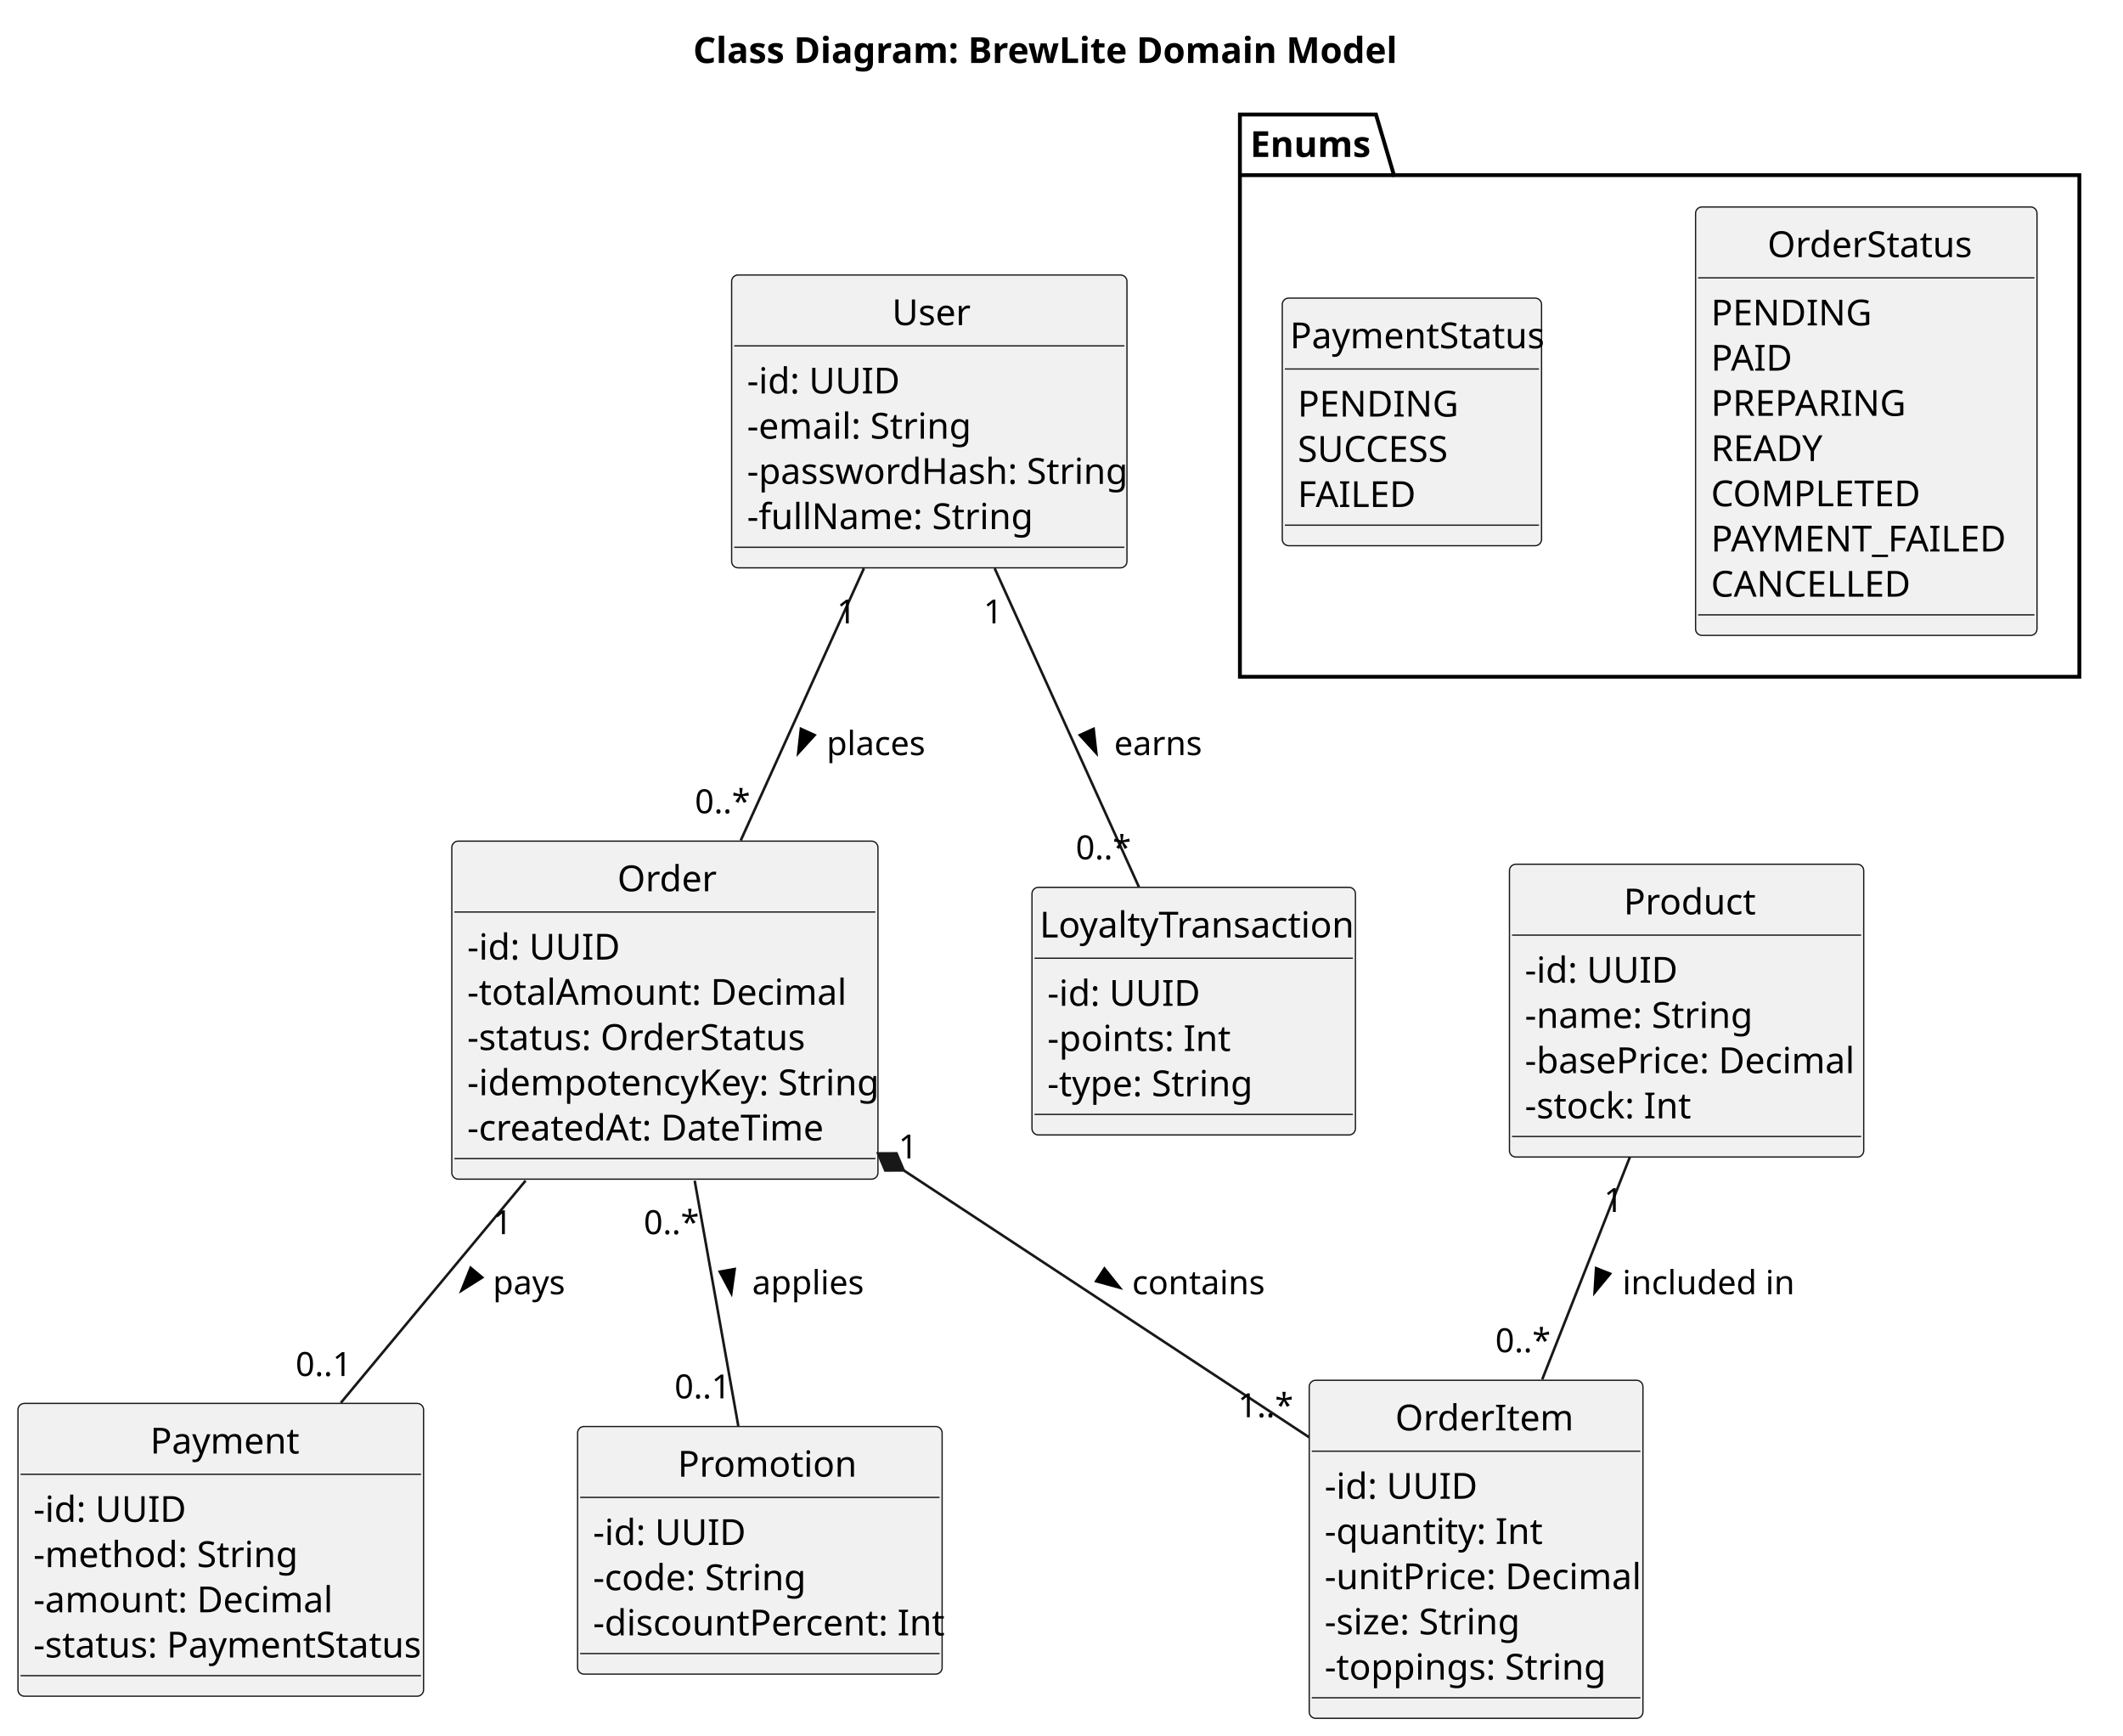
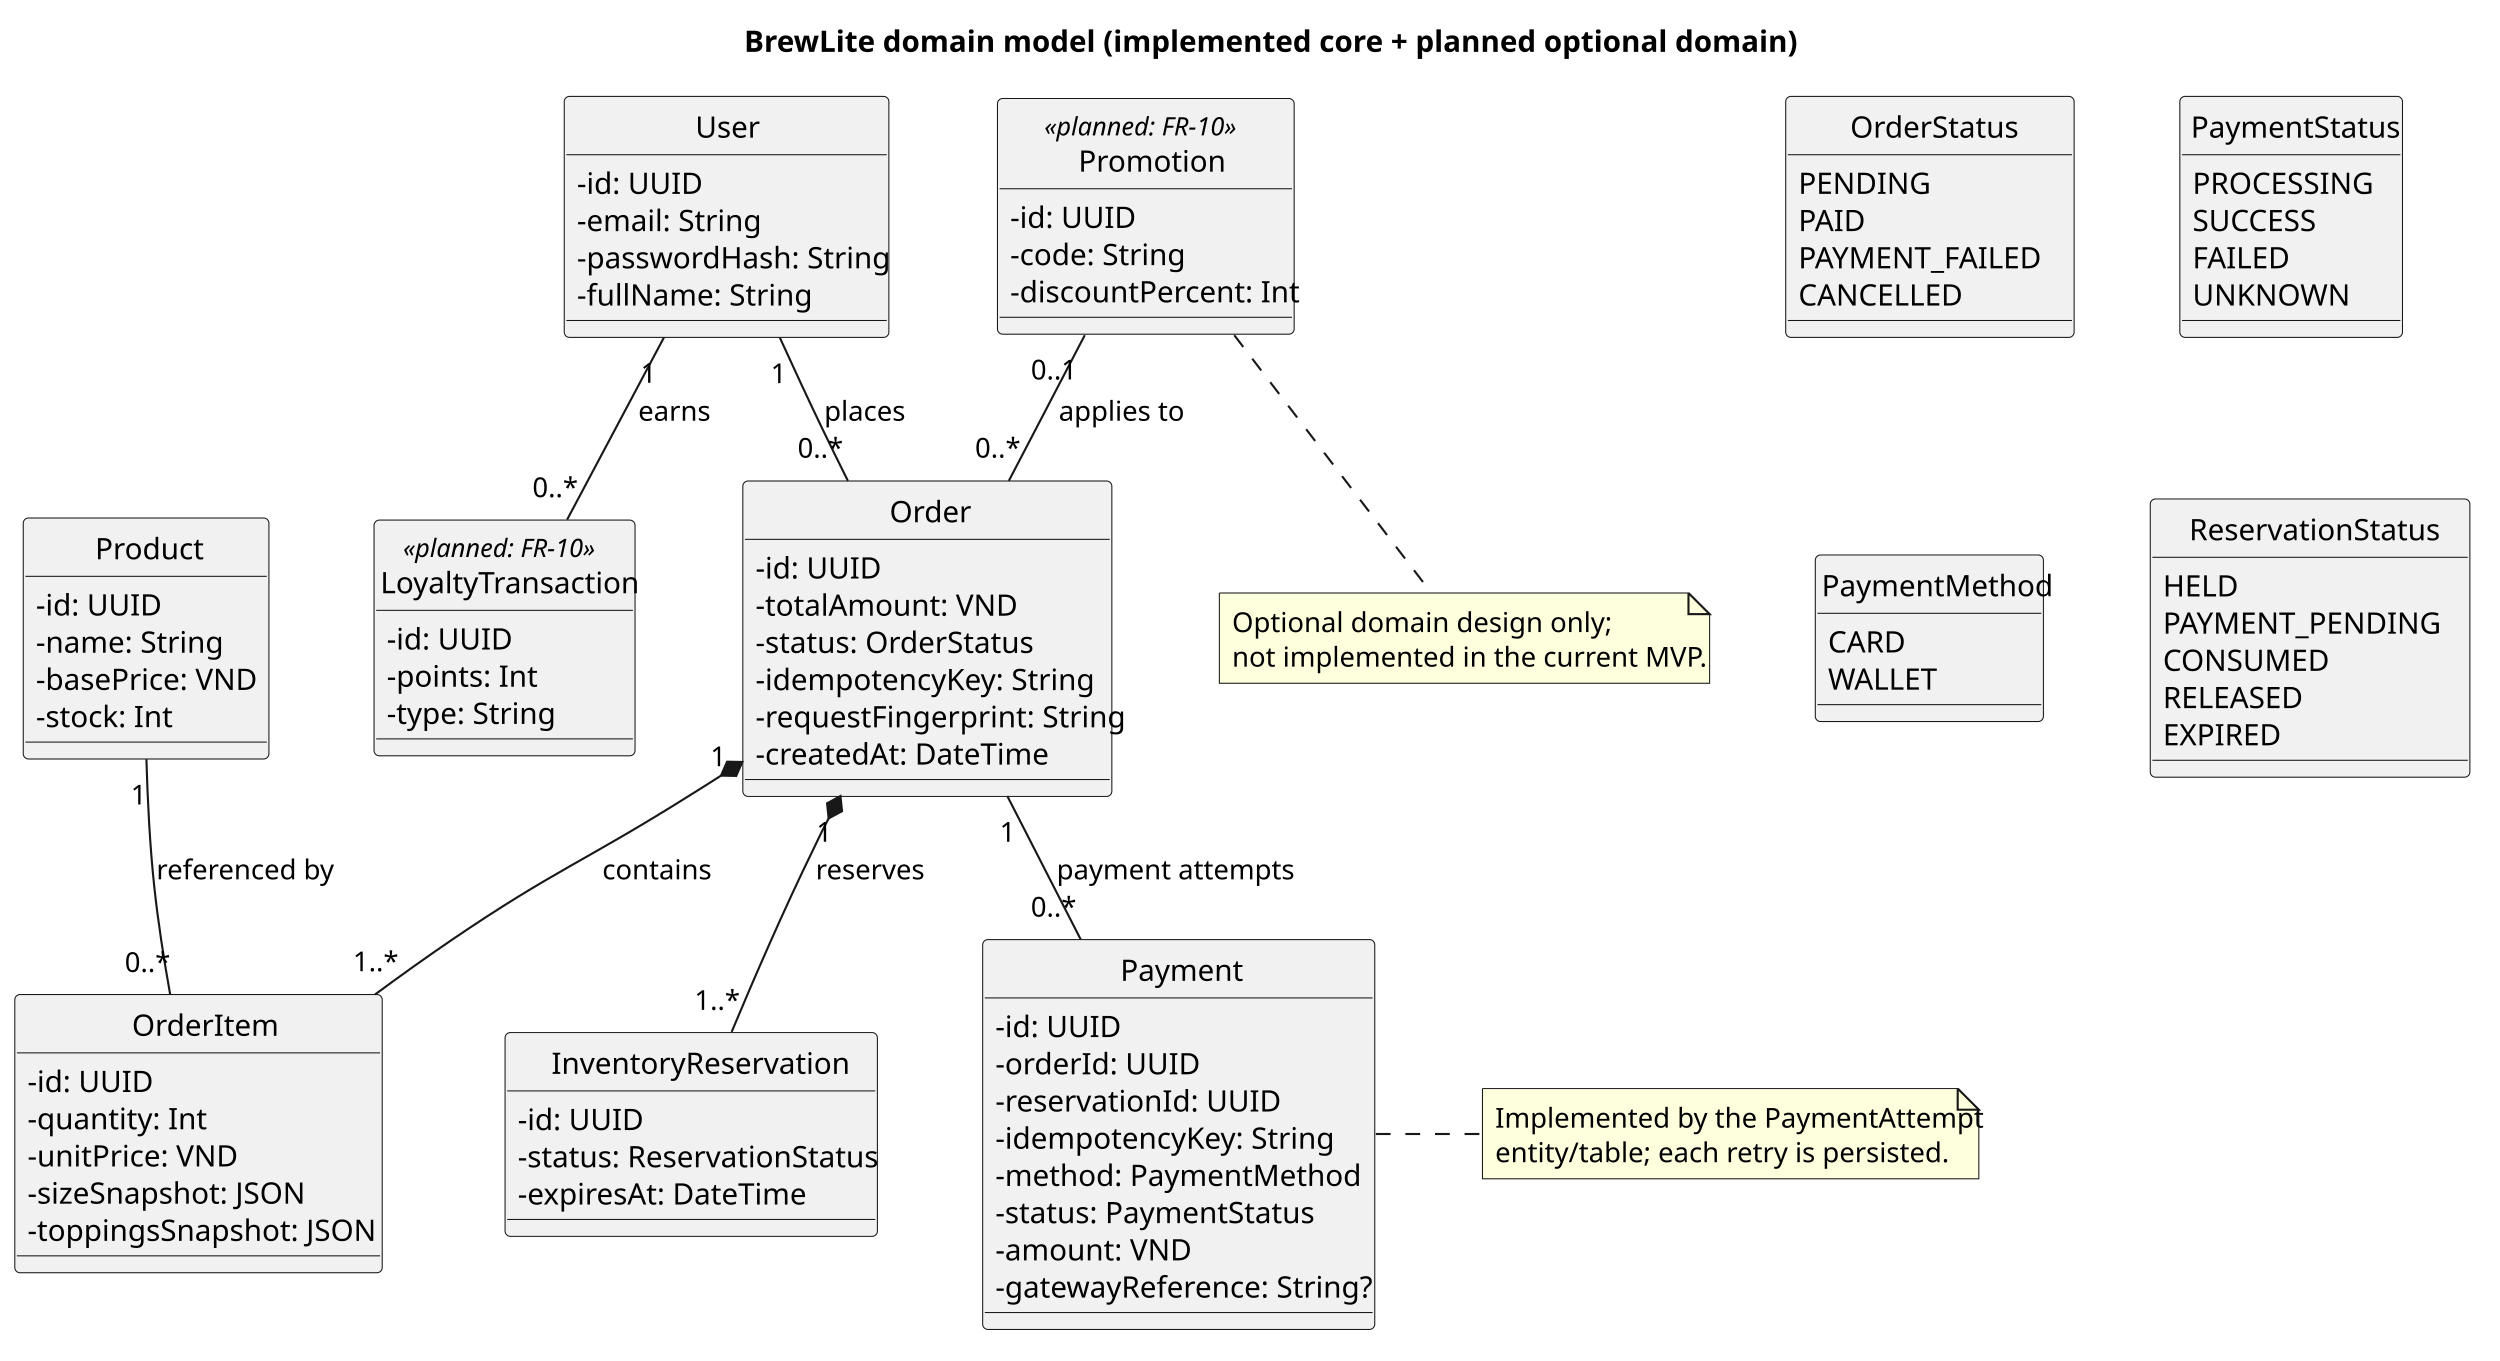
- <svg xmlns="http://www.w3.org/2000/svg" contentStyleType="text/css" height="676px" preserveAspectRatio="none" style="width:827px;height:676px;background:#FFFFFF;" version="1.1" viewBox="0 0 827 676" width="827px" zoomAndPan="magnify">
+ <svg xmlns="http://www.w3.org/2000/svg" version="1.1" data-diagram-type="CLASS" style="width:1183px;height:644px;background:#FFFFFF;" width="1183px" height="644px" viewBox="0 0 1183 644" zoomAndPan="magnify" preserveAspectRatio="none" contentStyleType="text/css">
  <defs />
-   <g>
-     <text fill="#000000" font-family="sans-serif" font-size="14" font-weight="bold" lengthAdjust="spacing" textLength="273" x="270" y="24.533">Class Diagram: BrewLite Domain Model</text>
-     <g id="cluster_Enums">
-       <polygon fill="none" points="483,44.609,536,44.609,543,68.219,810,68.219,810,263.609,483,263.609,483,44.609" style="stroke:#000000;stroke-width:1.5;" />
-       <line style="stroke:#000000;stroke-width:1.5;" x1="483" x2="543" y1="68.219" y2="68.219" />
-       <text fill="#000000" font-family="sans-serif" font-size="14" font-weight="bold" lengthAdjust="spacing" textLength="47" x="487" y="61.143">Enums</text>
+   <g font-family="sans-serif" lengthAdjust="spacing">
+     <g class="title" data-source-line="6">
+       <text x="352.097" y="24.533" fill="#000" font-size="14" textLength="472.555" font-weight="700">BrewLite domain model (implemented core + planned optional domain)</text>
    </g>
-     <g id="elem_OrderStatus">
-       <rect codeLine="9" fill="#F1F1F1" height="166.875" id="OrderStatus" rx="2.5" ry="2.5" style="stroke:#181818;stroke-width:0.5;" width="133" x="660.5" y="80.609" />
-       <text fill="#000000" font-family="sans-serif" font-size="14" lengthAdjust="spacing" textLength="77" x="688.5" y="100.143">OrderStatus</text>
-       <line style="stroke:#181818;stroke-width:0.5;" x1="661.5" x2="792.5" y1="108.219" y2="108.219" />
-       <text fill="#000000" font-family="sans-serif" font-size="14" lengthAdjust="spacing" textLength="60" x="666.5" y="126.752">PENDING</text>
-       <text fill="#000000" font-family="sans-serif" font-size="14" lengthAdjust="spacing" textLength="31" x="666.5" y="144.361">PAID</text>
-       <text fill="#000000" font-family="sans-serif" font-size="14" lengthAdjust="spacing" textLength="79" x="666.5" y="161.971">PREPARING</text>
-       <text fill="#000000" font-family="sans-serif" font-size="14" lengthAdjust="spacing" textLength="47" x="666.5" y="179.58">READY</text>
-       <text fill="#000000" font-family="sans-serif" font-size="14" lengthAdjust="spacing" textLength="86" x="666.5" y="197.19">COMPLETED</text>
-       <text fill="#000000" font-family="sans-serif" font-size="14" lengthAdjust="spacing" textLength="121" x="666.5" y="214.799">PAYMENT_FAILED</text>
-       <text fill="#000000" font-family="sans-serif" font-size="14" lengthAdjust="spacing" textLength="82" x="666.5" y="232.408">CANCELLED</text>
-       <line style="stroke:#181818;stroke-width:0.5;" x1="661.5" x2="792.5" y1="239.484" y2="239.484" />
+     <g class="entity" data-qualified-name="OrderStatus" id="ent0001" data-source-line="8">
+       <rect x="845" y="45.609" width="136.476" height="114.047" fill="#F1F1F1" style="stroke:#181818;stroke-width:0.5;" rx="2.5" ry="2.5" />
+       <text x="875.5" y="65.143" fill="#000" font-size="14" textLength="75.476">OrderStatus</text>
+       <line x1="846" y1="73.219" x2="980.476" y2="73.219" style="stroke:#181818;stroke-width:0.5;" />
+       <text x="851" y="91.752" fill="#000" font-size="14" textLength="63.786">PENDING</text>
+       <text x="851" y="109.361" fill="#000" font-size="14" textLength="32.676">PAID</text>
+       <text x="851" y="126.971" fill="#000" font-size="14" textLength="124.476">PAYMENT_FAILED</text>
+       <text x="851" y="144.58" fill="#000" font-size="14" textLength="84.027">CANCELLED</text>
+       <line x1="846" y1="151.656" x2="980.476" y2="151.656" style="stroke:#181818;stroke-width:0.5;" />
    </g>
-     <g id="elem_PaymentStatus">
-       <rect codeLine="19" fill="#F1F1F1" height="96.438" id="PaymentStatus" rx="2.5" ry="2.5" style="stroke:#181818;stroke-width:0.5;" width="101" x="499.5" y="116.109" />
-       <text fill="#000000" font-family="sans-serif" font-size="14" lengthAdjust="spacing" textLength="95" x="502.5" y="135.643">PaymentStatus</text>
-       <line style="stroke:#181818;stroke-width:0.5;" x1="500.5" x2="599.5" y1="143.719" y2="143.719" />
-       <text fill="#000000" font-family="sans-serif" font-size="14" lengthAdjust="spacing" textLength="60" x="505.5" y="162.252">PENDING</text>
-       <text fill="#000000" font-family="sans-serif" font-size="14" lengthAdjust="spacing" textLength="65" x="505.5" y="179.861">SUCCESS</text>
-       <text fill="#000000" font-family="sans-serif" font-size="14" lengthAdjust="spacing" textLength="48" x="505.5" y="197.471">FAILED</text>
-       <line style="stroke:#181818;stroke-width:0.5;" x1="500.5" x2="599.5" y1="204.547" y2="204.547" />
+     <g class="entity" data-qualified-name="PaymentStatus" id="ent0002" data-source-line="15">
+       <rect x="1031.5" y="45.609" width="105.352" height="114.047" fill="#F1F1F1" style="stroke:#181818;stroke-width:0.5;" rx="2.5" ry="2.5" />
+       <text x="1036.707" y="65.143" fill="#000" font-size="14" textLength="94.938">PaymentStatus</text>
+       <line x1="1032.5" y1="73.219" x2="1135.852" y2="73.219" style="stroke:#181818;stroke-width:0.5;" />
+       <text x="1037.5" y="91.752" fill="#000" font-size="14" textLength="93.352">PROCESSING</text>
+       <text x="1037.5" y="109.361" fill="#000" font-size="14" textLength="67.683">SUCCESS</text>
+       <text x="1037.5" y="126.971" fill="#000" font-size="14" textLength="49.014">FAILED</text>
+       <text x="1037.5" y="144.58" fill="#000" font-size="14" textLength="73.883">UNKNOWN</text>
+       <line x1="1032.5" y1="151.656" x2="1135.852" y2="151.656" style="stroke:#181818;stroke-width:0.5;" />
    </g>
-     <g id="elem_User">
-       <rect codeLine="26" fill="#F1F1F1" height="114.047" id="User" rx="2.5" ry="2.5" style="stroke:#181818;stroke-width:0.5;" width="154" x="285" y="107.109" />
-       <text fill="#000000" font-family="sans-serif" font-size="14" lengthAdjust="spacing" textLength="29" x="347.5" y="126.643">User</text>
-       <line style="stroke:#181818;stroke-width:0.5;" x1="286" x2="438" y1="134.719" y2="134.719" />
-       <text fill="#000000" font-family="sans-serif" font-size="14" lengthAdjust="spacing" textLength="55" x="291" y="153.252">-id: UUID</text>
-       <text fill="#000000" font-family="sans-serif" font-size="14" lengthAdjust="spacing" textLength="83" x="291" y="170.861">-email: String</text>
-       <text fill="#000000" font-family="sans-serif" font-size="14" lengthAdjust="spacing" textLength="142" x="291" y="188.471">-passwordHash: String</text>
-       <text fill="#000000" font-family="sans-serif" font-size="14" lengthAdjust="spacing" textLength="104" x="291" y="206.08">-fullName: String</text>
-       <line style="stroke:#181818;stroke-width:0.5;" x1="286" x2="438" y1="213.156" y2="213.156" />
+     <g class="entity" data-qualified-name="PaymentMethod" id="ent0003" data-source-line="22">
+       <rect x="859" y="262.609" width="107.944" height="78.828" fill="#F1F1F1" style="stroke:#181818;stroke-width:0.5;" rx="2.5" ry="2.5" />
+       <text x="862" y="282.143" fill="#000" font-size="14" textLength="101.944">PaymentMethod</text>
+       <line x1="860" y1="290.219" x2="965.944" y2="290.219" style="stroke:#181818;stroke-width:0.5;" />
+       <text x="865" y="308.752" fill="#000" font-size="14" textLength="39.669">CARD</text>
+       <text x="865" y="326.361" fill="#000" font-size="14" textLength="56.014">WALLET</text>
+       <line x1="860" y1="333.438" x2="965.944" y2="333.438" style="stroke:#181818;stroke-width:0.5;" />
    </g>
-     <g id="elem_Product">
-       <rect codeLine="33" fill="#F1F1F1" height="114.047" id="Product" rx="2.5" ry="2.5" style="stroke:#181818;stroke-width:0.5;" width="138" x="588" y="336.609" />
-       <text fill="#000000" font-family="sans-serif" font-size="14" lengthAdjust="spacing" textLength="49" x="632.5" y="356.143">Product</text>
-       <line style="stroke:#181818;stroke-width:0.5;" x1="589" x2="725" y1="364.219" y2="364.219" />
-       <text fill="#000000" font-family="sans-serif" font-size="14" lengthAdjust="spacing" textLength="55" x="594" y="382.752">-id: UUID</text>
-       <text fill="#000000" font-family="sans-serif" font-size="14" lengthAdjust="spacing" textLength="85" x="594" y="400.361">-name: String</text>
-       <text fill="#000000" font-family="sans-serif" font-size="14" lengthAdjust="spacing" textLength="126" x="594" y="417.971">-basePrice: Decimal</text>
-       <text fill="#000000" font-family="sans-serif" font-size="14" lengthAdjust="spacing" textLength="61" x="594" y="435.58">-stock: Int</text>
-       <line style="stroke:#181818;stroke-width:0.5;" x1="589" x2="725" y1="442.656" y2="442.656" />
+     <g class="entity" data-qualified-name="ReservationStatus" id="ent0004" data-source-line="27">
+       <rect x="1017.5" y="236.109" width="151.248" height="131.656" fill="#F1F1F1" style="stroke:#181818;stroke-width:0.5;" rx="2.5" ry="2.5" />
+       <text x="1035.928" y="255.643" fill="#000" font-size="14" textLength="114.393">ReservationStatus</text>
+       <line x1="1018.5" y1="263.719" x2="1167.748" y2="263.719" style="stroke:#181818;stroke-width:0.5;" />
+       <text x="1023.5" y="282.252" fill="#000" font-size="14" textLength="37.345">HELD</text>
+       <text x="1023.5" y="299.861" fill="#000" font-size="14" textLength="139.248">PAYMENT_PENDING</text>
+       <text x="1023.5" y="317.471" fill="#000" font-size="14" textLength="81.669">CONSUMED</text>
+       <text x="1023.5" y="335.08" fill="#000" font-size="14" textLength="74.696">RELEASED</text>
+       <text x="1023.5" y="352.689" fill="#000" font-size="14" textLength="61.462">EXPIRED</text>
+       <line x1="1018.5" y1="359.766" x2="1167.748" y2="359.766" style="stroke:#181818;stroke-width:0.5;" />
    </g>
-     <g id="elem_Order">
-       <rect codeLine="40" fill="#F1F1F1" height="131.656" id="Order" rx="2.5" ry="2.5" style="stroke:#181818;stroke-width:0.5;" width="166" x="176" y="327.609" />
-       <text fill="#000000" font-family="sans-serif" font-size="14" lengthAdjust="spacing" textLength="37" x="240.5" y="347.143">Order</text>
-       <line style="stroke:#181818;stroke-width:0.5;" x1="177" x2="341" y1="355.219" y2="355.219" />
-       <text fill="#000000" font-family="sans-serif" font-size="14" lengthAdjust="spacing" textLength="55" x="182" y="373.752">-id: UUID</text>
-       <text fill="#000000" font-family="sans-serif" font-size="14" lengthAdjust="spacing" textLength="138" x="182" y="391.361">-totalAmount: Decimal</text>
-       <text fill="#000000" font-family="sans-serif" font-size="14" lengthAdjust="spacing" textLength="128" x="182" y="408.971">-status: OrderStatus</text>
-       <text fill="#000000" font-family="sans-serif" font-size="14" lengthAdjust="spacing" textLength="154" x="182" y="426.58">-idempotencyKey: String</text>
-       <text fill="#000000" font-family="sans-serif" font-size="14" lengthAdjust="spacing" textLength="135" x="182" y="444.19">-createdAt: DateTime</text>
-       <line style="stroke:#181818;stroke-width:0.5;" x1="177" x2="341" y1="451.266" y2="451.266" />
+     <g class="entity" data-qualified-name="User" id="ent0005" data-source-line="35">
+       <rect x="267" y="45.609" width="153.613" height="114.047" fill="#F1F1F1" style="stroke:#181818;stroke-width:0.5;" rx="2.5" ry="2.5" />
+       <text x="329.027" y="65.143" fill="#000" font-size="14" textLength="29.559">User</text>
+       <line x1="268" y1="73.219" x2="419.613" y2="73.219" style="stroke:#181818;stroke-width:0.5;" />
+       <text x="273" y="91.752" fill="#000" font-size="14" textLength="57.559">-id: UUID</text>
+       <text x="273" y="109.361" fill="#000" font-size="14" textLength="82.469">-email: String</text>
+       <text x="273" y="126.971" fill="#000" font-size="14" textLength="141.613">-passwordHash: String</text>
+       <text x="273" y="144.58" fill="#000" font-size="14" textLength="104.255">-fullName: String</text>
+       <line x1="268" y1="151.656" x2="419.613" y2="151.656" style="stroke:#181818;stroke-width:0.5;" />
    </g>
-     <g id="elem_OrderItem">
-       <rect codeLine="48" fill="#F1F1F1" height="131.656" id="OrderItem" rx="2.5" ry="2.5" style="stroke:#181818;stroke-width:0.5;" width="130" x="510" y="537.609" />
-       <text fill="#000000" font-family="sans-serif" font-size="14" lengthAdjust="spacing" textLength="63" x="543.5" y="557.143">OrderItem</text>
-       <line style="stroke:#181818;stroke-width:0.5;" x1="511" x2="639" y1="565.219" y2="565.219" />
-       <text fill="#000000" font-family="sans-serif" font-size="14" lengthAdjust="spacing" textLength="55" x="516" y="583.752">-id: UUID</text>
-       <text fill="#000000" font-family="sans-serif" font-size="14" lengthAdjust="spacing" textLength="78" x="516" y="601.361">-quantity: Int</text>
-       <text fill="#000000" font-family="sans-serif" font-size="14" lengthAdjust="spacing" textLength="118" x="516" y="618.971">-unitPrice: Decimal</text>
-       <text fill="#000000" font-family="sans-serif" font-size="14" lengthAdjust="spacing" textLength="74" x="516" y="636.58">-size: String</text>
-       <text fill="#000000" font-family="sans-serif" font-size="14" lengthAdjust="spacing" textLength="104" x="516" y="654.189">-toppings: String</text>
-       <line style="stroke:#181818;stroke-width:0.5;" x1="511" x2="639" y1="661.266" y2="661.266" />
+     <g class="entity" data-qualified-name="Product" id="ent0006" data-source-line="42">
+       <rect x="11" y="245.109" width="116.255" height="114.047" fill="#F1F1F1" style="stroke:#181818;stroke-width:0.5;" rx="2.5" ry="2.5" />
+       <text x="45.003" y="264.643" fill="#000" font-size="14" textLength="48.248">Product</text>
+       <line x1="12" y1="272.719" x2="126.255" y2="272.719" style="stroke:#181818;stroke-width:0.5;" />
+       <text x="17" y="291.252" fill="#000" font-size="14" textLength="57.559">-id: UUID</text>
+       <text x="17" y="308.861" fill="#000" font-size="14" textLength="84.034">-name: String</text>
+       <text x="17" y="326.471" fill="#000" font-size="14" textLength="104.255">-basePrice: VND</text>
+       <text x="17" y="344.08" fill="#000" font-size="14" textLength="60.683">-stock: Int</text>
+       <line x1="12" y1="351.156" x2="126.255" y2="351.156" style="stroke:#181818;stroke-width:0.5;" />
    </g>
-     <g id="elem_Payment">
-       <rect codeLine="56" fill="#F1F1F1" height="114.047" id="Payment" rx="2.5" ry="2.5" style="stroke:#181818;stroke-width:0.5;" width="158" x="7" y="546.609" />
-       <text fill="#000000" font-family="sans-serif" font-size="14" lengthAdjust="spacing" textLength="55" x="58.5" y="566.143">Payment</text>
-       <line style="stroke:#181818;stroke-width:0.5;" x1="8" x2="164" y1="574.219" y2="574.219" />
-       <text fill="#000000" font-family="sans-serif" font-size="14" lengthAdjust="spacing" textLength="55" x="13" y="592.752">-id: UUID</text>
-       <text fill="#000000" font-family="sans-serif" font-size="14" lengthAdjust="spacing" textLength="97" x="13" y="610.361">-method: String</text>
-       <text fill="#000000" font-family="sans-serif" font-size="14" lengthAdjust="spacing" textLength="110" x="13" y="627.971">-amount: Decimal</text>
-       <text fill="#000000" font-family="sans-serif" font-size="14" lengthAdjust="spacing" textLength="146" x="13" y="645.58">-status: PaymentStatus</text>
-       <line style="stroke:#181818;stroke-width:0.5;" x1="8" x2="164" y1="652.656" y2="652.656" />
+     <g class="entity" data-qualified-name="Order" id="ent0007" data-source-line="49">
+       <rect x="351.5" y="227.609" width="174.627" height="149.266" fill="#F1F1F1" style="stroke:#181818;stroke-width:0.5;" rx="2.5" ry="2.5" />
+       <text x="420.92" y="247.143" fill="#000" font-size="14" textLength="35.786">Order</text>
+       <line x1="352.5" y1="255.219" x2="525.127" y2="255.219" style="stroke:#181818;stroke-width:0.5;" />
+       <text x="357.5" y="273.752" fill="#000" font-size="14" textLength="57.559">-id: UUID</text>
+       <text x="357.5" y="291.361" fill="#000" font-size="14" textLength="116.71">-totalAmount: VND</text>
+       <text x="357.5" y="308.971" fill="#000" font-size="14" textLength="125.269">-status: OrderStatus</text>
+       <text x="357.5" y="326.58" fill="#000" font-size="14" textLength="152.517">-idempotencyKey: String</text>
+       <text x="357.5" y="344.189" fill="#000" font-size="14" textLength="162.627">-requestFingerprint: String</text>
+       <text x="357.5" y="361.799" fill="#000" font-size="14" textLength="133.048">-createdAt: DateTime</text>
+       <line x1="352.5" y1="368.875" x2="525.127" y2="368.875" style="stroke:#181818;stroke-width:0.5;" />
    </g>
-     <g id="elem_Promotion">
-       <rect codeLine="63" fill="#F1F1F1" height="96.438" id="Promotion" rx="2.5" ry="2.5" style="stroke:#181818;stroke-width:0.5;" width="142" x="225" y="555.609" />
-       <text fill="#000000" font-family="sans-serif" font-size="14" lengthAdjust="spacing" textLength="64" x="264" y="575.143">Promotion</text>
-       <line style="stroke:#181818;stroke-width:0.5;" x1="226" x2="366" y1="583.219" y2="583.219" />
-       <text fill="#000000" font-family="sans-serif" font-size="14" lengthAdjust="spacing" textLength="55" x="231" y="601.752">-id: UUID</text>
-       <text fill="#000000" font-family="sans-serif" font-size="14" lengthAdjust="spacing" textLength="81" x="231" y="619.361">-code: String</text>
-       <text fill="#000000" font-family="sans-serif" font-size="14" lengthAdjust="spacing" textLength="130" x="231" y="636.971">-discountPercent: Int</text>
-       <line style="stroke:#181818;stroke-width:0.5;" x1="226" x2="366" y1="644.047" y2="644.047" />
+     <g class="entity" data-qualified-name="OrderItem" id="ent0008" data-source-line="58">
+       <rect x="7" y="470.609" width="173.868" height="131.656" fill="#F1F1F1" style="stroke:#181818;stroke-width:0.5;" rx="2.5" ry="2.5" />
+       <text x="62.427" y="490.143" fill="#000" font-size="14" textLength="63.014">OrderItem</text>
+       <line x1="8" y1="498.219" x2="179.868" y2="498.219" style="stroke:#181818;stroke-width:0.5;" />
+       <text x="13" y="516.752" fill="#000" font-size="14" textLength="57.559">-id: UUID</text>
+       <text x="13" y="534.361" fill="#000" font-size="14" textLength="77.041">-quantity: Int</text>
+       <text x="13" y="551.971" fill="#000" font-size="14" textLength="96.469">-unitPrice: VND</text>
+       <text x="13" y="569.58" fill="#000" font-size="14" textLength="133.834">-sizeSnapshot: JSON</text>
+       <text x="13" y="587.189" fill="#000" font-size="14" textLength="161.868">-toppingsSnapshot: JSON</text>
+       <line x1="8" y1="594.266" x2="179.868" y2="594.266" style="stroke:#181818;stroke-width:0.5;" />
    </g>
-     <g id="elem_LoyaltyTransaction">
-       <rect codeLine="69" fill="#F1F1F1" height="96.438" id="LoyaltyTransaction" rx="2.5" ry="2.5" style="stroke:#181818;stroke-width:0.5;" width="126" x="402" y="345.609" />
-       <text fill="#000000" font-family="sans-serif" font-size="14" lengthAdjust="spacing" textLength="120" x="405" y="365.143">LoyaltyTransaction</text>
-       <line style="stroke:#181818;stroke-width:0.5;" x1="403" x2="527" y1="373.219" y2="373.219" />
-       <text fill="#000000" font-family="sans-serif" font-size="14" lengthAdjust="spacing" textLength="55" x="408" y="391.752">-id: UUID</text>
-       <text fill="#000000" font-family="sans-serif" font-size="14" lengthAdjust="spacing" textLength="66" x="408" y="409.361">-points: Int</text>
-       <text fill="#000000" font-family="sans-serif" font-size="14" lengthAdjust="spacing" textLength="77" x="408" y="426.971">-type: String</text>
-       <line style="stroke:#181818;stroke-width:0.5;" x1="403" x2="527" y1="434.047" y2="434.047" />
+     <g class="entity" data-qualified-name="Payment" id="ent0009" data-source-line="66">
+       <rect x="465" y="444.609" width="185.537" height="184.484" fill="#F1F1F1" style="stroke:#181818;stroke-width:0.5;" rx="2.5" ry="2.5" />
+       <text x="530.145" y="464.143" fill="#000" font-size="14" textLength="55.248">Payment</text>
+       <line x1="466" y1="472.219" x2="649.537" y2="472.219" style="stroke:#181818;stroke-width:0.5;" />
+       <text x="471" y="490.752" fill="#000" font-size="14" textLength="57.559">-id: UUID</text>
+       <text x="471" y="508.361" fill="#000" font-size="14" textLength="91.021">-orderId: UUID</text>
+       <text x="471" y="525.971" fill="#000" font-size="14" textLength="127.593">-reservationId: UUID</text>
+       <text x="471" y="543.58" fill="#000" font-size="14" textLength="152.517">-idempotencyKey: String</text>
+       <text x="471" y="561.189" fill="#000" font-size="14" textLength="161.082">-method: PaymentMethod</text>
+       <text x="471" y="578.799" fill="#000" font-size="14" textLength="144.73">-status: PaymentStatus</text>
+       <text x="471" y="596.408" fill="#000" font-size="14" textLength="88.696">-amount: VND</text>
+       <text x="471" y="614.018" fill="#000" font-size="14" textLength="173.537">-gatewayReference: String?</text>
+       <line x1="466" y1="621.094" x2="649.537" y2="621.094" style="stroke:#181818;stroke-width:0.5;" />
    </g>
-     <g id="link_User_Order">
-       <path codeLine="76" d="M336.54,221.349 C322,253.449 303.71,293.849 288.55,327.349 " fill="none" id="User-Order" style="stroke:#181818;stroke-width:1.0;" />
-       <polygon fill="#000000" points="310.938,293.34,317.346,286.312,311.991,283.888,310.938,293.34" style="stroke:#000000;stroke-width:1.0;" />
-       <text fill="#000000" font-family="sans-serif" font-size="13" lengthAdjust="spacing" textLength="38" x="322" y="294.104">places</text>
-       <text fill="#000000" font-family="sans-serif" font-size="13" lengthAdjust="spacing" textLength="7" x="326.01" y="242.814">1</text>
-       <text fill="#000000" font-family="sans-serif" font-size="13" lengthAdjust="spacing" textLength="20" x="270.688" y="316.76">0..*</text>
+     <g class="entity" data-qualified-name="InventoryReservation" id="ent0010" data-source-line="77">
+       <rect x="239" y="488.609" width="176.186" height="96.438" fill="#F1F1F1" style="stroke:#181818;stroke-width:0.5;" rx="2.5" ry="2.5" />
+       <text x="260.948" y="508.143" fill="#000" font-size="14" textLength="132.289">InventoryReservation</text>
+       <line x1="240" y1="516.219" x2="414.186" y2="516.219" style="stroke:#181818;stroke-width:0.5;" />
+       <text x="245" y="534.752" fill="#000" font-size="14" textLength="57.559">-id: UUID</text>
+       <text x="245" y="552.361" fill="#000" font-size="14" textLength="164.186">-status: ReservationStatus</text>
+       <text x="245" y="569.971" fill="#000" font-size="14" textLength="131.482">-expiresAt: DateTime</text>
+       <line x1="240" y1="577.047" x2="414.186" y2="577.047" style="stroke:#181818;stroke-width:0.5;" />
    </g>
-     <g id="link_Order_OrderItem">
-       <path codeLine="77" d="M352.054,455.857 C404.534,490.397 461.36,527.809 509.97,559.809 " fill="none" id="Order-backto-OrderItem" style="stroke:#181818;stroke-width:1.0;" />
-       <polygon fill="#181818" points="342.03,449.259,344.843,455.899,352.054,455.857,349.241,449.217,342.03,449.259" style="stroke:#181818;stroke-width:1.0;" />
-       <polygon fill="#000000" points="436.176,501.534,430.237,494.106,427.005,499.016,436.176,501.534" style="stroke:#000000;stroke-width:1.0;" />
-       <text fill="#000000" font-family="sans-serif" font-size="13" lengthAdjust="spacing" textLength="49" x="441" y="504.104">contains</text>
-       <text fill="#000000" font-family="sans-serif" font-size="13" lengthAdjust="spacing" textLength="7" x="350.007" y="451.179">1</text>
-       <text fill="#000000" font-family="sans-serif" font-size="13" lengthAdjust="spacing" textLength="20" x="482.233" y="551.999">1..*</text>
+     <g class="entity" data-qualified-name="Promotion" id="ent0011" data-source-line="83">
+       <rect x="472" y="46.609" width="140.399" height="111.531" fill="#F1F1F1" style="stroke:#181818;stroke-width:0.5;" rx="2.5" ry="2.5" />
+       <text x="494.167" y="64.066" fill="#000" font-size="12" textLength="96.064" font-style="italic">«planned: FR-10»</text>
+       <text x="510.296" y="81.236" fill="#000" font-size="14" textLength="63.807">Promotion</text>
+       <line x1="473" y1="89.313" x2="611.399" y2="89.313" style="stroke:#181818;stroke-width:0.5;" />
+       <text x="478" y="107.846" fill="#000" font-size="14" textLength="57.559">-id: UUID</text>
+       <text x="478" y="125.455" fill="#000" font-size="14" textLength="79.372">-code: String</text>
+       <text x="478" y="143.064" fill="#000" font-size="14" textLength="128.399">-discountPercent: Int</text>
+       <line x1="473" y1="150.141" x2="611.399" y2="150.141" style="stroke:#181818;stroke-width:0.5;" />
    </g>
-     <g id="link_Product_OrderItem">
-       <path codeLine="78" d="M634.92,450.619 C624.39,477.339 611.72,509.459 600.76,537.279 " fill="none" id="Product-OrderItem" style="stroke:#181818;stroke-width:1.0;" />
-       <polygon fill="#000000" points="621.166,503.437,627.218,496.1,621.749,493.944,621.166,503.437" style="stroke:#000000;stroke-width:1.0;" />
-       <text fill="#000000" font-family="sans-serif" font-size="13" lengthAdjust="spacing" textLength="62" x="632" y="504.104">included in</text>
-       <text fill="#000000" font-family="sans-serif" font-size="13" lengthAdjust="spacing" textLength="7" x="624.802" y="472.056">1</text>
-       <text fill="#000000" font-family="sans-serif" font-size="13" lengthAdjust="spacing" textLength="20" x="582.484" y="526.683">0..*</text>
+     <g class="entity" data-qualified-name="LoyaltyTransaction" id="ent0012" data-source-line="89">
+       <rect x="177" y="246.109" width="123.503" height="111.531" fill="#F1F1F1" style="stroke:#181818;stroke-width:0.5;" rx="2.5" ry="2.5" />
+       <text x="190.719" y="263.566" fill="#000" font-size="12" textLength="96.064" font-style="italic">«planned: FR-10»</text>
+       <text x="180" y="280.736" fill="#000" font-size="14" textLength="117.503">LoyaltyTransaction</text>
+       <line x1="178" y1="288.813" x2="299.503" y2="288.813" style="stroke:#181818;stroke-width:0.5;" />
+       <text x="183" y="307.346" fill="#000" font-size="14" textLength="57.559">-id: UUID</text>
+       <text x="183" y="324.955" fill="#000" font-size="14" textLength="65.365">-points: Int</text>
+       <text x="183" y="342.564" fill="#000" font-size="14" textLength="75.476">-type: String</text>
+       <line x1="178" y1="349.641" x2="299.503" y2="349.641" style="stroke:#181818;stroke-width:0.5;" />
    </g>
-     <g id="link_Order_Payment">
-       <path codeLine="79" d="M204.74,459.849 C181.65,487.609 154.98,519.669 132.78,546.369 " fill="none" id="Order-Payment" style="stroke:#181818;stroke-width:1.0;" />
-       <polygon fill="#000000" points="179.803,502.629,187.846,497.555,183.327,493.796,179.803,502.629" style="stroke:#000000;stroke-width:1.0;" />
-       <text fill="#000000" font-family="sans-serif" font-size="13" lengthAdjust="spacing" textLength="28" x="192" y="504.104">pays</text>
-       <text fill="#000000" font-family="sans-serif" font-size="13" lengthAdjust="spacing" textLength="7" x="192.054" y="480.687">1</text>
-       <text fill="#000000" font-family="sans-serif" font-size="13" lengthAdjust="spacing" textLength="22" x="115.141" y="535.932">0..1</text>
+     <g class="entity" data-qualified-name="GMN20" id="ent0021" data-source-line="104">
+       <path d="M701.5,515.109 L701.5,557.813 L936.384,557.813 L936.384,525.109 L926.384,515.109 L701.5,515.109" style="stroke:#181818;stroke-width:0.5;" fill="#FEFFDD" />
+       <path d="M926.384,515.109 L926.384,525.109 L936.384,525.109 L926.384,515.109" style="stroke:#181818;stroke-width:1;" fill="#FEFFDD" />
+       <text x="707.5" y="533.604" fill="#000" font-size="13" textLength="213.884">Implemented by the PaymentAttempt</text>
+       <text x="707.5" y="549.956" fill="#000" font-size="13" textLength="200.872">entity/table; each retry is persisted.</text>
    </g>
-     <g id="link_Order_Promotion">
-       <path codeLine="80" d="M270.61,459.849 C276.12,490.829 282.58,527.159 287.6,555.419 " fill="none" id="Order-Promotion" style="stroke:#181818;stroke-width:1.0;" />
-       <polygon fill="#000000" points="284.875,503.708,286.185,494.288,280.398,495.317,284.875,503.708" style="stroke:#000000;stroke-width:1.0;" />
-       <text fill="#000000" font-family="sans-serif" font-size="13" lengthAdjust="spacing" textLength="41" x="293" y="504.104">applies</text>
-       <text fill="#000000" font-family="sans-serif" font-size="13" lengthAdjust="spacing" textLength="20" x="250.768" y="480.687">0..*</text>
-       <text fill="#000000" font-family="sans-serif" font-size="13" lengthAdjust="spacing" textLength="22" x="262.751" y="544.655">0..1</text>
+     <g class="entity" data-qualified-name="GMN23" id="ent0024" data-source-line="108">
+       <path d="M577,280.609 L577,323.313 L808.99,323.313 L808.99,290.609 L798.99,280.609 L577,280.609" style="stroke:#181818;stroke-width:0.5;" fill="#FEFFDD" />
+       <path d="M798.99,280.609 L798.99,290.609 L808.99,290.609 L798.99,280.609" style="stroke:#181818;stroke-width:1;" fill="#FEFFDD" />
+       <text x="583" y="299.104" fill="#000" font-size="13" textLength="167.661">Optional domain design only;</text>
+       <text x="583" y="315.456" fill="#000" font-size="13" textLength="210.99">not implemented in the current MVP.</text>
    </g>
-     <g id="link_User_LoyaltyTransaction">
-       <path codeLine="81" d="M387.46,221.349 C404.74,259.499 427.32,309.379 443.65,345.459 " fill="none" id="User-LoyaltyTransaction" style="stroke:#181818;stroke-width:1.0;" />
-       <polygon fill="#000000" points="427.062,293.34,426.009,283.888,420.654,286.312,427.062,293.34" style="stroke:#000000;stroke-width:1.0;" />
-       <text fill="#000000" font-family="sans-serif" font-size="13" lengthAdjust="spacing" textLength="32" x="434" y="294.104">earns</text>
-       <text fill="#000000" font-family="sans-serif" font-size="13" lengthAdjust="spacing" textLength="7" x="383.136" y="242.814">1</text>
-       <text fill="#000000" font-family="sans-serif" font-size="13" lengthAdjust="spacing" textLength="20" x="419.046" y="334.701">0..*</text>
+     <g class="link" data-entity-1="ent0005" data-entity-2="ent0007" id="lnk13" data-source-line="95" data-link-type="association">
+       <path d="M369.05,159.829 C375.44,173.859 382.37,188.829 389,202.609 C392.91,210.729 397.06,219.189 401.25,227.589" style="stroke:#181818;stroke-width:1;" fill="none" id="User-Order" codeLine="95" />
+       <text x="390" y="199.104" fill="#000" font-size="13" textLength="37.578">places</text>
+       <text x="364.714" y="181.292" fill="#000" font-size="13">1</text>
+       <text x="377.423" y="216.579" fill="#000" font-size="13" textLength="19.513">0..*</text>
+     </g>
+     <g class="link" data-entity-1="ent0007" data-entity-2="ent0008" id="lnk14" data-source-line="96" data-link-type="composition">
+       <path d="M341.16,367.039 C332.65,372.499 334.22,371.439 326,376.609 C276.7,407.599 262.15,411.859 214,444.609 C202,452.769 189.56,461.669 177.44,470.599" style="stroke:#181818;stroke-width:1;" fill="none" id="Order-backto-OrderItem" codeLine="96" />
+       <polygon points="351.26,360.559,344.05,360.433,341.16,367.039,348.37,367.166,351.26,360.559" fill="#181818" style="stroke:#181818;stroke-width:1;stroke-linejoin:miter;stroke-miterlimit:10;" />
+       <text x="285" y="416.104" fill="#000" font-size="13" textLength="48.42">contains</text>
+       <text x="336.161" y="362.552" fill="#000" font-size="13">1</text>
+       <text x="167.027" y="459.577" fill="#000" font-size="13" textLength="19.513">1..*</text>
+     </g>
+     <g class="link" data-entity-1="ent0006" data-entity-2="ent0008" id="lnk15" data-source-line="97" data-link-type="association">
+       <path d="M69.28,359.219 C69.82,378.419 70.9,399.989 73,419.609 C74.78,436.199 77.55,453.979 80.51,470.509" style="stroke:#181818;stroke-width:1;" fill="none" id="Product-OrderItem" codeLine="97" />
+       <text x="74" y="416.104" fill="#000" font-size="13" textLength="79.492">referenced by</text>
+       <text x="61.886" y="380.668" fill="#000" font-size="13">1</text>
+       <text x="59.031" y="459.938" fill="#000" font-size="13" textLength="19.513">0..*</text>
+     </g>
+     <g class="link" data-entity-1="ent0007" data-entity-2="ent0009" id="lnk16" data-source-line="98" data-link-type="association">
+       <path d="M476.65,376.669 C487.68,398.229 499.88,422.049 511.39,444.549" style="stroke:#181818;stroke-width:1;" fill="none" id="Order-Payment" codeLine="98" />
+       <text x="500" y="416.104" fill="#000" font-size="13" textLength="103.327">payment attempts</text>
+       <text x="473.041" y="398.296" fill="#000" font-size="13">1</text>
+       <text x="487.784" y="433.753" fill="#000" font-size="13" textLength="19.513">0..*</text>
+     </g>
+     <g class="link" data-entity-1="ent0007" data-entity-2="ent0010" id="lnk17" data-source-line="99" data-link-type="composition">
+       <path d="M392.111,387.288 C387.711,395.648 388.99,393.459 385,401.609 C371.13,429.959 357.03,462.429 346.21,488.299" style="stroke:#181818;stroke-width:1;" fill="none" id="Order-backto-InventoryReservation" codeLine="99" />
+       <polygon points="397.7,376.669,391.366,380.116,392.111,387.288,398.445,383.842,397.7,376.669" fill="#181818" style="stroke:#181818;stroke-width:1;stroke-linejoin:miter;stroke-miterlimit:10;" />
+       <text x="386" y="416.104" fill="#000" font-size="13" textLength="49.848">reserves</text>
+       <text x="386.32" y="398.296" fill="#000" font-size="13">1</text>
+       <text x="328.598" y="477.87" fill="#000" font-size="13" textLength="19.513">1..*</text>
+     </g>
+     <g class="link" data-entity-1="ent0005" data-entity-2="ent0012" id="lnk18" data-source-line="100" data-link-type="association">
+       <path d="M314.19,159.679 C299.82,186.709 282.65,219.019 268.34,245.929" style="stroke:#181818;stroke-width:1;" fill="none" id="User-LoyaltyTransaction" codeLine="100" />
+       <text x="302" y="199.104" fill="#000" font-size="13" textLength="32.519">earns</text>
+       <text x="303.168" y="181.123" fill="#000" font-size="13">1</text>
+       <text x="251.947" y="235.254" fill="#000" font-size="13" textLength="19.513">0..*</text>
+     </g>
+     <g class="link" data-entity-1="ent0011" data-entity-2="ent0007" id="lnk19" data-source-line="101" data-link-type="association">
+       <path d="M513.31,158.619 C502.18,179.969 489.26,204.729 477.36,227.559" style="stroke:#181818;stroke-width:1;" fill="none" id="Promotion-Order" codeLine="101" />
+       <text x="501" y="199.104" fill="#000" font-size="13" textLength="55.65">applies to</text>
+       <text x="487.795" y="179.563" fill="#000" font-size="13" textLength="21.684">0..1</text>
+       <text x="461.382" y="216.546" fill="#000" font-size="13" textLength="19.513">0..*</text>
+     </g>
+     <g class="link" data-entity-1="ent0009" data-entity-2="ent0021" id="lnk22" data-source-line="104" data-link-type="association">
+       <path d="M651.03,536.609 C667.76,536.609 684.49,536.609 701.23,536.609" style="stroke:#181818;stroke-width:1;stroke-dasharray:7,7;" fill="none" id="Payment-GMN20" />
+     </g>
+     <g class="link" data-entity-1="ent0011" data-entity-2="ent0024" id="lnk25" data-source-line="108" data-link-type="association">
+       <path d="M584.06,158.619 C614.95,199.029 655.2,251.679 677.11,280.319" style="stroke:#181818;stroke-width:1;stroke-dasharray:7,7;" fill="none" id="Promotion-GMN23" />
    </g>
  </g>
</svg>
